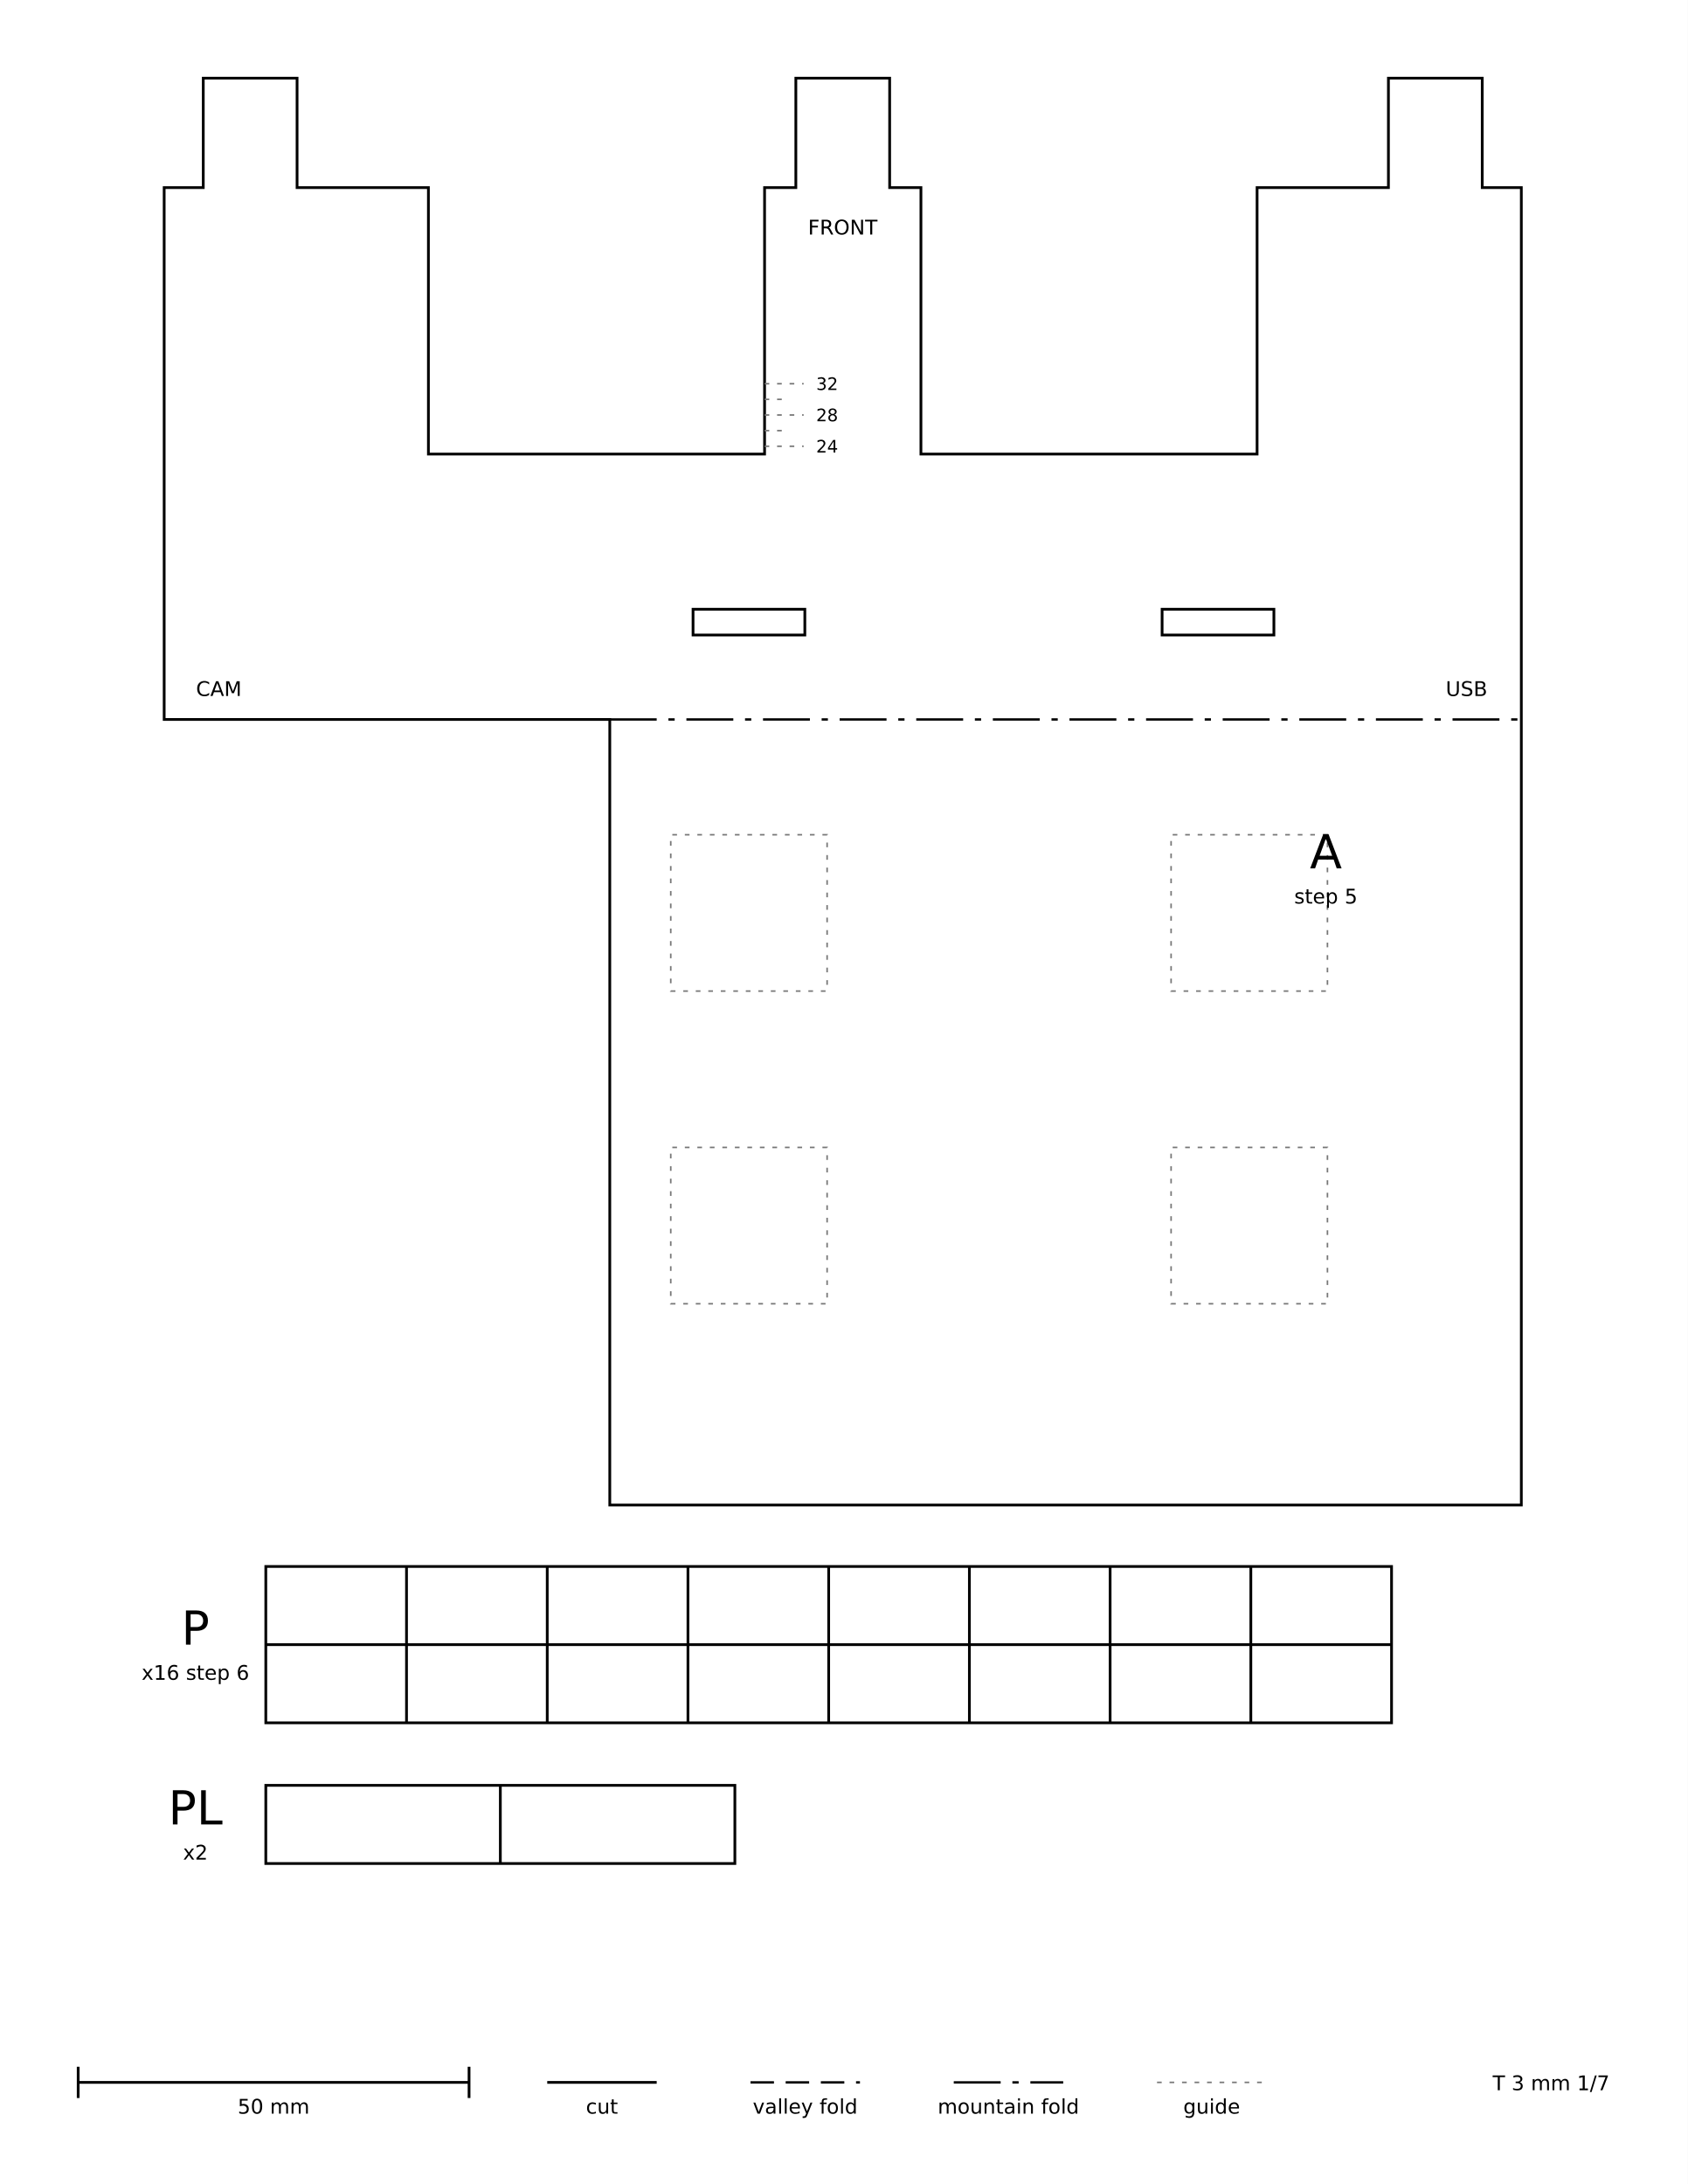
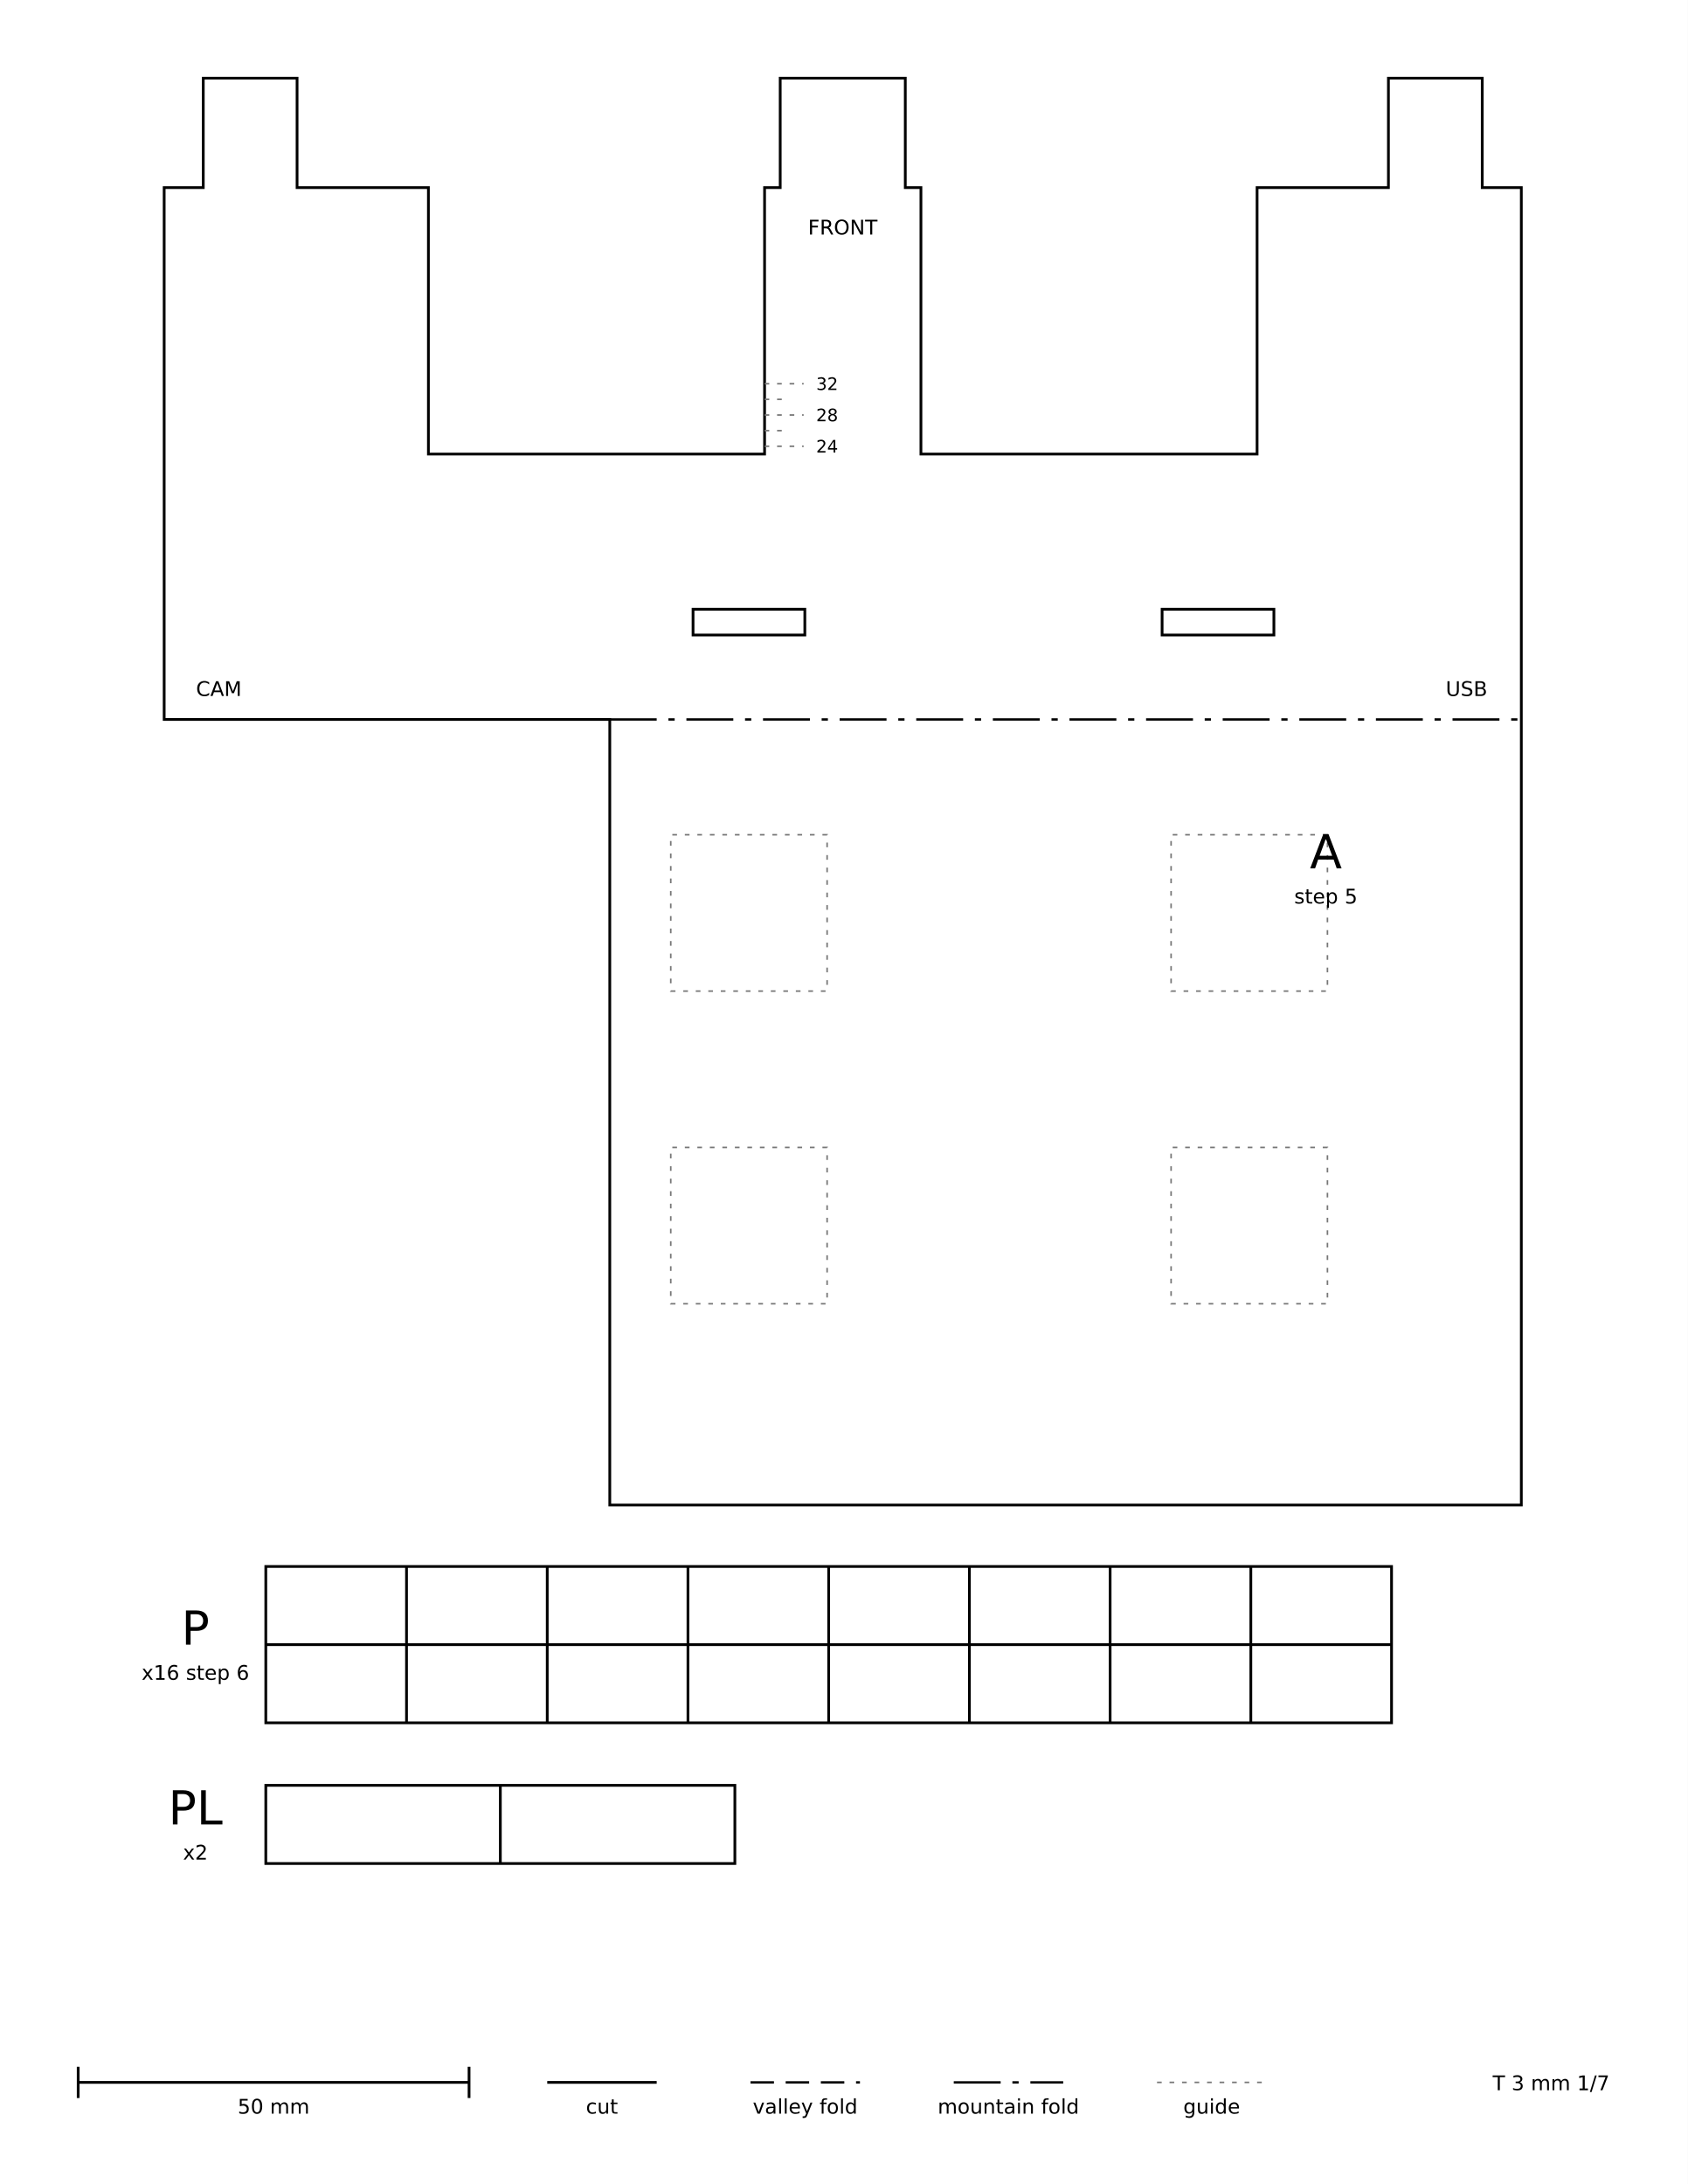
<svg xmlns="http://www.w3.org/2000/svg" width="215.9mm" height="279.4mm" viewBox="0 0 215.9 279.4">
  <rect width="215.9" height="279.4" fill="#fff" />
-   <path class="cut" fill="none" stroke="#000" stroke-width="0.35" d="M26.000,24.000 L26.000,10.000 L38.000,10.000 L38.000,24.000 L54.800,24.000 L54.800,58.090 L97.800,58.090 L97.800,24.000 L101.800,24.000 L101.800,10.000 L113.800,10.000 L113.800,24.000 L117.800,24.000 L117.800,58.090 L160.800,58.090 L160.800,24.000 L177.600,24.000 L177.600,10.000 L189.600,10.000 L189.600,24.000 L194.600,24.000 L194.600,92.040 L194.600,192.540 L78.000,192.540 L78.000,92.040 L21.000,92.040 L21.000,24.000 L26.000,24.000 Z" />
+   <path class="cut" fill="none" stroke="#000" stroke-width="0.35" d="M26.000,24.000 L26.000,10.000 L38.000,10.000 L38.000,24.000 L54.800,24.000 L54.800,58.090 L97.800,58.090 L97.800,24.000 L99.800,24.000 L99.800,10.000 L115.800,10.000 L115.800,24.000 L117.800,24.000 L117.800,58.090 L160.800,58.090 L160.800,24.000 L177.600,24.000 L177.600,10.000 L189.600,10.000 L189.600,24.000 L194.600,24.000 L194.600,92.040 L194.600,192.540 L78.000,192.540 L78.000,92.040 L21.000,92.040 L21.000,24.000 L26.000,24.000 Z" />
  <path class="cut" fill="none" stroke="#000" stroke-width="0.35" d="M88.650,77.940 L88.650,81.240 L102.950,81.240 L102.950,77.940 L88.650,77.940 Z" />
  <path class="cut" fill="none" stroke="#000" stroke-width="0.35" d="M162.950,77.940 L148.650,77.940 L148.650,81.240 L162.950,81.240 L162.950,77.940 Z" />
  <path class="mountain" fill="none" stroke="#000" stroke-width="0.3" stroke-dasharray="6 1.5 0.8 1.5" d="M78.000,92.040 L194.600,92.040" />
  <path class="guide" fill="none" stroke="#777" stroke-width="0.2" stroke-dasharray="0.6 1" d="M85.800,166.790 L105.800,166.790 L105.800,146.790 L85.800,146.790 L85.800,166.790 Z" />
  <path class="guide" fill="none" stroke="#777" stroke-width="0.2" stroke-dasharray="0.6 1" d="M85.800,126.790 L105.800,126.790 L105.800,106.790 L85.800,106.790 L85.800,126.790 Z" />
  <path class="guide" fill="none" stroke="#777" stroke-width="0.2" stroke-dasharray="0.6 1" d="M149.800,166.790 L169.800,166.790 L169.800,146.790 L149.800,146.790 L149.800,166.790 Z" />
  <path class="guide" fill="none" stroke="#777" stroke-width="0.2" stroke-dasharray="0.6 1" d="M149.800,126.790 L169.800,126.790 L169.800,106.790 L149.800,106.790 L149.800,126.790 Z" />
  <path class="guide" fill="none" stroke="#777" stroke-width="0.2" stroke-dasharray="0.6 1" d="M97.800,57.090 L102.800,57.090" />
  <path class="guide" fill="none" stroke="#777" stroke-width="0.2" stroke-dasharray="0.6 1" d="M97.800,55.090 L100.300,55.090" />
  <path class="guide" fill="none" stroke="#777" stroke-width="0.2" stroke-dasharray="0.6 1" d="M97.800,53.090 L102.800,53.090" />
  <path class="guide" fill="none" stroke="#777" stroke-width="0.2" stroke-dasharray="0.6 1" d="M97.800,51.090 L100.300,51.090" />
  <path class="guide" fill="none" stroke="#777" stroke-width="0.2" stroke-dasharray="0.6 1" d="M97.800,49.090 L102.800,49.090" />
  <path class="cut" fill="none" stroke="#000" stroke-width="0.35" d="M88.000,220.400 L70.000,220.400 L52.000,220.400 L34.000,220.400 L34.000,210.400 L34.000,200.400 L52.000,200.400 L70.000,200.400 L88.000,200.400 L106.000,200.400 L124.000,200.400 L142.000,200.400 L160.000,200.400 L178.000,200.400 L178.000,210.400 L178.000,220.400 L160.000,220.400 L142.000,220.400 L124.000,220.400 L106.000,220.400 L88.000,220.400 Z" />
  <path class="cut" fill="none" stroke="#000" stroke-width="0.35" d="M52.000,220.400 L52.000,200.400" />
  <path class="cut" fill="none" stroke="#000" stroke-width="0.35" d="M70.000,220.400 L70.000,200.400" />
  <path class="cut" fill="none" stroke="#000" stroke-width="0.35" d="M88.000,220.400 L88.000,200.400" />
  <path class="cut" fill="none" stroke="#000" stroke-width="0.35" d="M106.000,220.400 L106.000,200.400" />
  <path class="cut" fill="none" stroke="#000" stroke-width="0.35" d="M124.000,220.400 L124.000,200.400" />
  <path class="cut" fill="none" stroke="#000" stroke-width="0.35" d="M142.000,220.400 L142.000,200.400" />
  <path class="cut" fill="none" stroke="#000" stroke-width="0.35" d="M160.000,220.400 L160.000,200.400" />
  <path class="cut" fill="none" stroke="#000" stroke-width="0.35" d="M34.000,210.400 L178.000,210.400" />
  <path class="cut" fill="none" stroke="#000" stroke-width="0.35" d="M34.000,238.400 L34.000,228.400 L64.000,228.400 L94.000,228.400 L94.000,238.400 L64.000,238.400 L34.000,238.400 Z" />
  <path class="cut" fill="none" stroke="#000" stroke-width="0.35" d="M64.000,238.400 L64.000,228.400" />
  <text x="169.60" y="111.09" font-size="6" text-anchor="middle" font-family="DejaVu Sans, Liberation Sans, Arial, sans-serif">A</text>
  <text x="169.60" y="115.59" font-size="2.6" text-anchor="middle" font-family="DejaVu Sans, Liberation Sans, Arial, sans-serif">step 5</text>
  <text x="105.80" y="57.89" font-size="2.2" text-anchor="middle" font-family="DejaVu Sans, Liberation Sans, Arial, sans-serif">24</text>
  <text x="105.80" y="53.89" font-size="2.2" text-anchor="middle" font-family="DejaVu Sans, Liberation Sans, Arial, sans-serif">28</text>
  <text x="105.80" y="49.89" font-size="2.2" text-anchor="middle" font-family="DejaVu Sans, Liberation Sans, Arial, sans-serif">32</text>
  <text x="107.80" y="30.00" font-size="2.6" text-anchor="middle" font-family="DejaVu Sans, Liberation Sans, Arial, sans-serif">FRONT</text>
  <text x="28.00" y="89.04" font-size="2.6" text-anchor="middle" font-family="DejaVu Sans, Liberation Sans, Arial, sans-serif">CAM</text>
  <text x="187.60" y="89.04" font-size="2.6" text-anchor="middle" font-family="DejaVu Sans, Liberation Sans, Arial, sans-serif">USB</text>
  <text x="25.00" y="210.40" font-size="6" text-anchor="middle" font-family="DejaVu Sans, Liberation Sans, Arial, sans-serif">P</text>
  <text x="25.00" y="214.90" font-size="2.6" text-anchor="middle" font-family="DejaVu Sans, Liberation Sans, Arial, sans-serif">x16  step 6</text>
  <text x="25.00" y="233.40" font-size="6" text-anchor="middle" font-family="DejaVu Sans, Liberation Sans, Arial, sans-serif">PL</text>
  <text x="25.00" y="237.90" font-size="2.6" text-anchor="middle" font-family="DejaVu Sans, Liberation Sans, Arial, sans-serif">x2</text>
  <path id="p1-scale" class="scale" fill="none" stroke="#000" stroke-width="0.35" d="M10.0,266.4 L60.0,266.4" />
  <path fill="none" stroke="#000" stroke-width="0.35" d="M10.0,264.4 L10.0,268.4" />
  <path fill="none" stroke="#000" stroke-width="0.35" d="M60.0,264.4 L60.0,268.4" />
  <text x="35.0" y="270.4" font-size="2.6" text-anchor="middle" font-family="DejaVu Sans, Liberation Sans, Arial, sans-serif">50 mm</text>
  <path fill="none" stroke="#000" stroke-width="0.35" d="M70.0,266.4 L84.0,266.4" />
  <text x="77.0" y="270.4" font-size="2.6" text-anchor="middle" font-family="DejaVu Sans, Liberation Sans, Arial, sans-serif">cut</text>
  <path fill="none" stroke="#000" stroke-width="0.3" stroke-dasharray="3 1.5" d="M96.0,266.4 L110.0,266.4" />
  <text x="103.0" y="270.4" font-size="2.6" text-anchor="middle" font-family="DejaVu Sans, Liberation Sans, Arial, sans-serif">valley fold</text>
  <path fill="none" stroke="#000" stroke-width="0.3" stroke-dasharray="6 1.5 0.8 1.5" d="M122.0,266.4 L136.0,266.4" />
  <text x="129.0" y="270.4" font-size="2.6" text-anchor="middle" font-family="DejaVu Sans, Liberation Sans, Arial, sans-serif">mountain fold</text>
  <path fill="none" stroke="#777" stroke-width="0.2" stroke-dasharray="0.6 1" d="M148.0,266.4 L162.0,266.4" />
  <text x="155.0" y="270.4" font-size="2.6" text-anchor="middle" font-family="DejaVu Sans, Liberation Sans, Arial, sans-serif">guide</text>
  <text x="205.9" y="267.4" font-size="2.6" text-anchor="end" font-family="DejaVu Sans, Liberation Sans, Arial, sans-serif">T 3 mm   1/7</text>
</svg>
